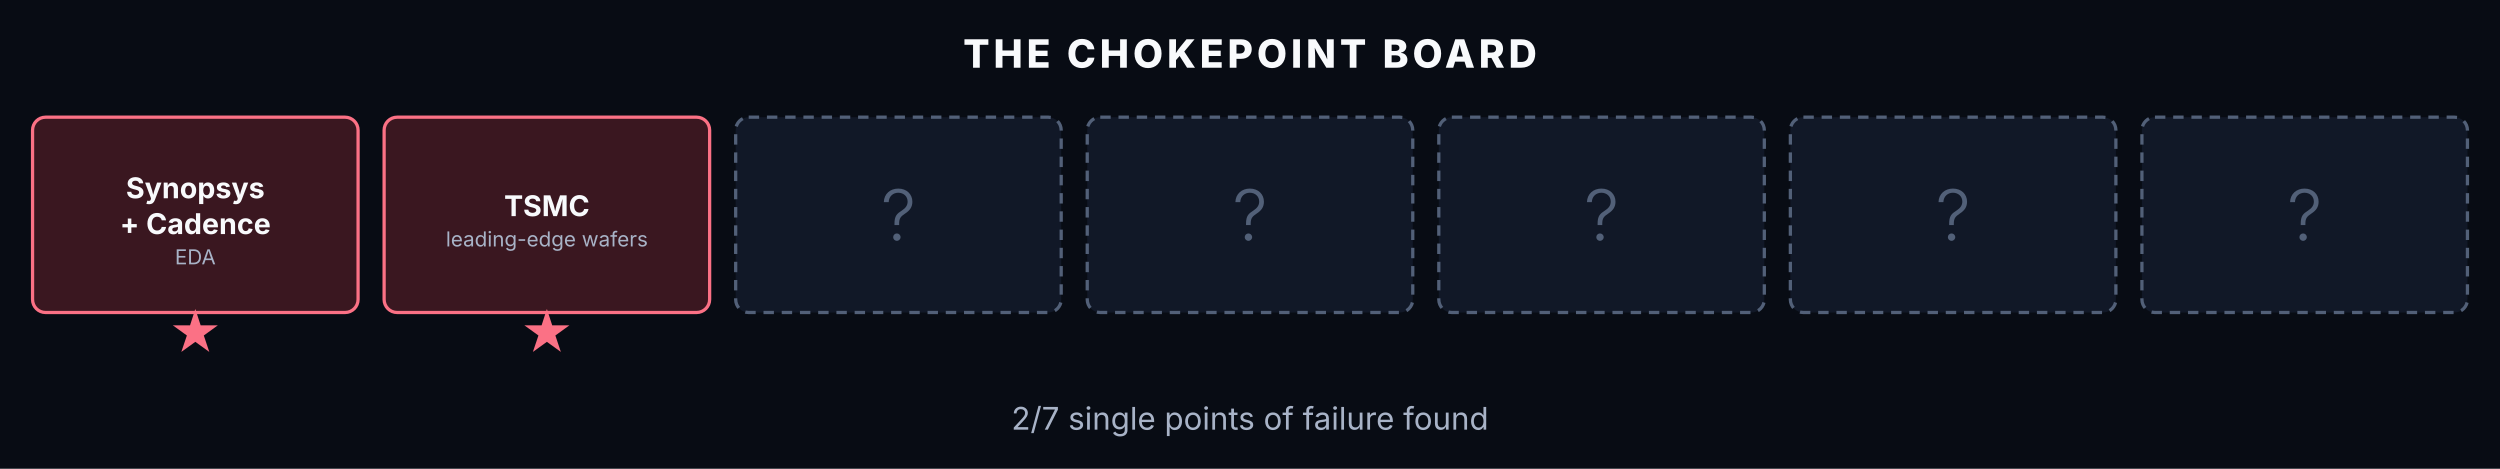
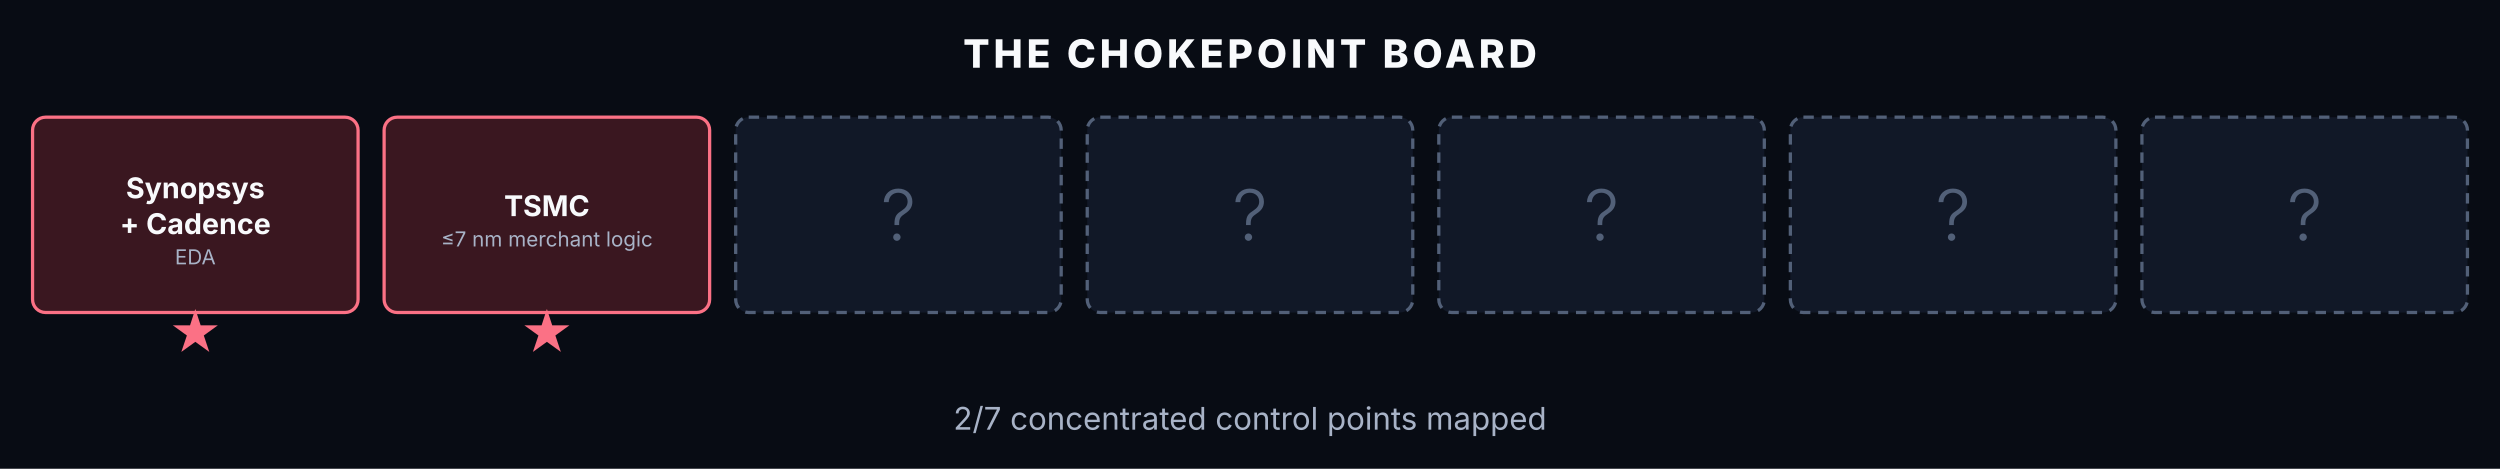
<svg xmlns="http://www.w3.org/2000/svg" viewBox="0 0 1920 360" font-family="Inter, -apple-system, sans-serif">
  <rect width="1920" height="360" fill="#080c14" />
  <text x="960" y="52" text-anchor="middle" font-size="30" font-weight="800" letter-spacing="3" fill="#f8fafc">THE CHOKEPOINT BOARD</text>
  <rect x="25" y="90" width="250" height="150" rx="10" fill="#3a1720" stroke="#fb7185" stroke-width="2.5" />
  <text x="150" y="144.25" text-anchor="middle" dominant-baseline="central" font-size="22" font-weight="700" fill="#f8fafc">Synopsys</text>
  <text x="150" y="171.75" text-anchor="middle" dominant-baseline="central" font-size="22" font-weight="700" fill="#f8fafc">+ Cadence</text>
  <text x="150" y="197.25" text-anchor="middle" dominant-baseline="central" font-size="15.84" fill="#a8b3c7">EDA</text>
  <text x="150" y="270" text-anchor="middle" font-size="40" fill="#fb7185">★</text>
  <rect x="295" y="90" width="250" height="150" rx="10" fill="#3a1720" stroke="#fb7185" stroke-width="2.5" />
  <text x="420" y="158" text-anchor="middle" dominant-baseline="central" font-size="22" font-weight="700" fill="#f8fafc">TSMC</text>
-   <text x="420" y="183.5" text-anchor="middle" dominant-baseline="central" font-size="15.84" fill="#a8b3c7">leading-edge wafers</text>
+   <text x="420" y="183.5" text-anchor="middle" dominant-baseline="central" font-size="15.84" fill="#a8b3c7">≤7 nm merchant logic</text>
  <text x="420" y="270" text-anchor="middle" font-size="40" fill="#fb7185">★</text>
  <rect x="565" y="90" width="250" height="150" rx="10" fill="#111827" stroke="#526078" stroke-width="2.5" stroke-dasharray="8 6" />
  <text x="690" y="165" text-anchor="middle" dominant-baseline="central" font-size="54" font-weight="300" fill="#526078">?</text>
  <rect x="835" y="90" width="250" height="150" rx="10" fill="#111827" stroke="#526078" stroke-width="2.5" stroke-dasharray="8 6" />
  <text x="960" y="165" text-anchor="middle" dominant-baseline="central" font-size="54" font-weight="300" fill="#526078">?</text>
  <rect x="1105" y="90" width="250" height="150" rx="10" fill="#111827" stroke="#526078" stroke-width="2.5" stroke-dasharray="8 6" />
  <text x="1230" y="165" text-anchor="middle" dominant-baseline="central" font-size="54" font-weight="300" fill="#526078">?</text>
  <rect x="1375" y="90" width="250" height="150" rx="10" fill="#111827" stroke="#526078" stroke-width="2.5" stroke-dasharray="8 6" />
  <text x="1500" y="165" text-anchor="middle" dominant-baseline="central" font-size="54" font-weight="300" fill="#526078">?</text>
  <rect x="1645" y="90" width="250" height="150" rx="10" fill="#111827" stroke="#526078" stroke-width="2.5" stroke-dasharray="8 6" />
  <text x="1770" y="165" text-anchor="middle" dominant-baseline="central" font-size="54" font-weight="300" fill="#526078">?</text>
-   <text x="960" y="330" text-anchor="middle" font-size="24" fill="#a8b3c7">2/7 single points of failure found</text>
+   <text x="960" y="330" text-anchor="middle" font-size="24" fill="#a8b3c7">2/7 concentrated control points mapped</text>
</svg>
